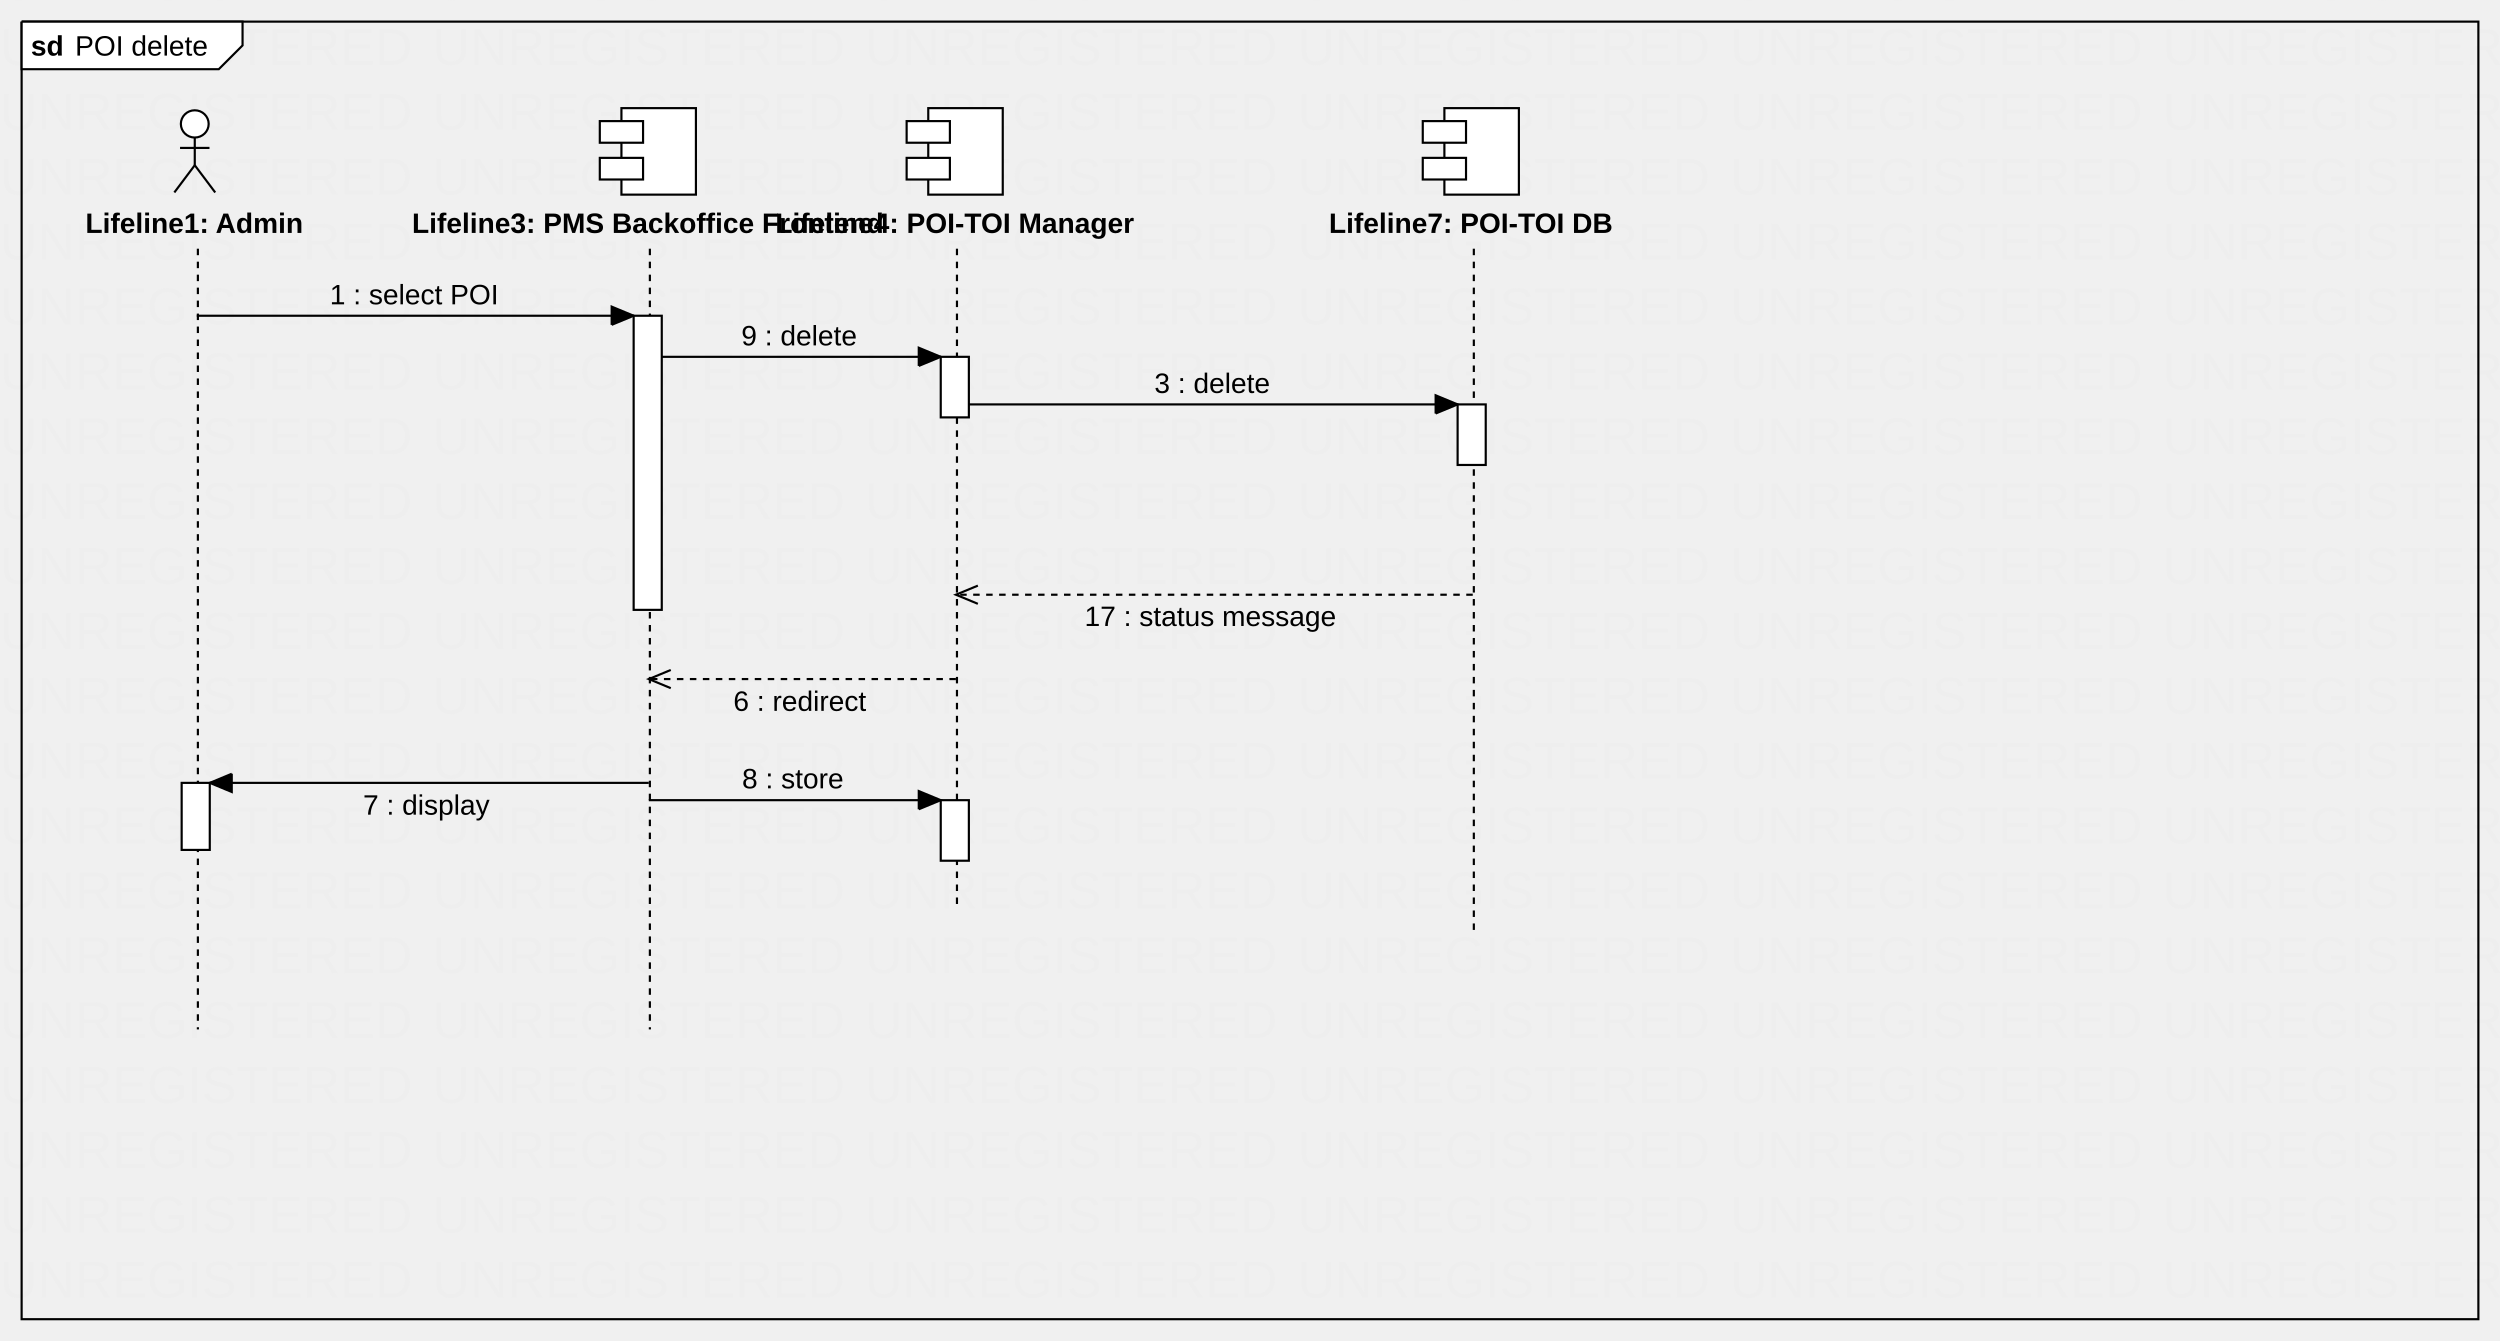
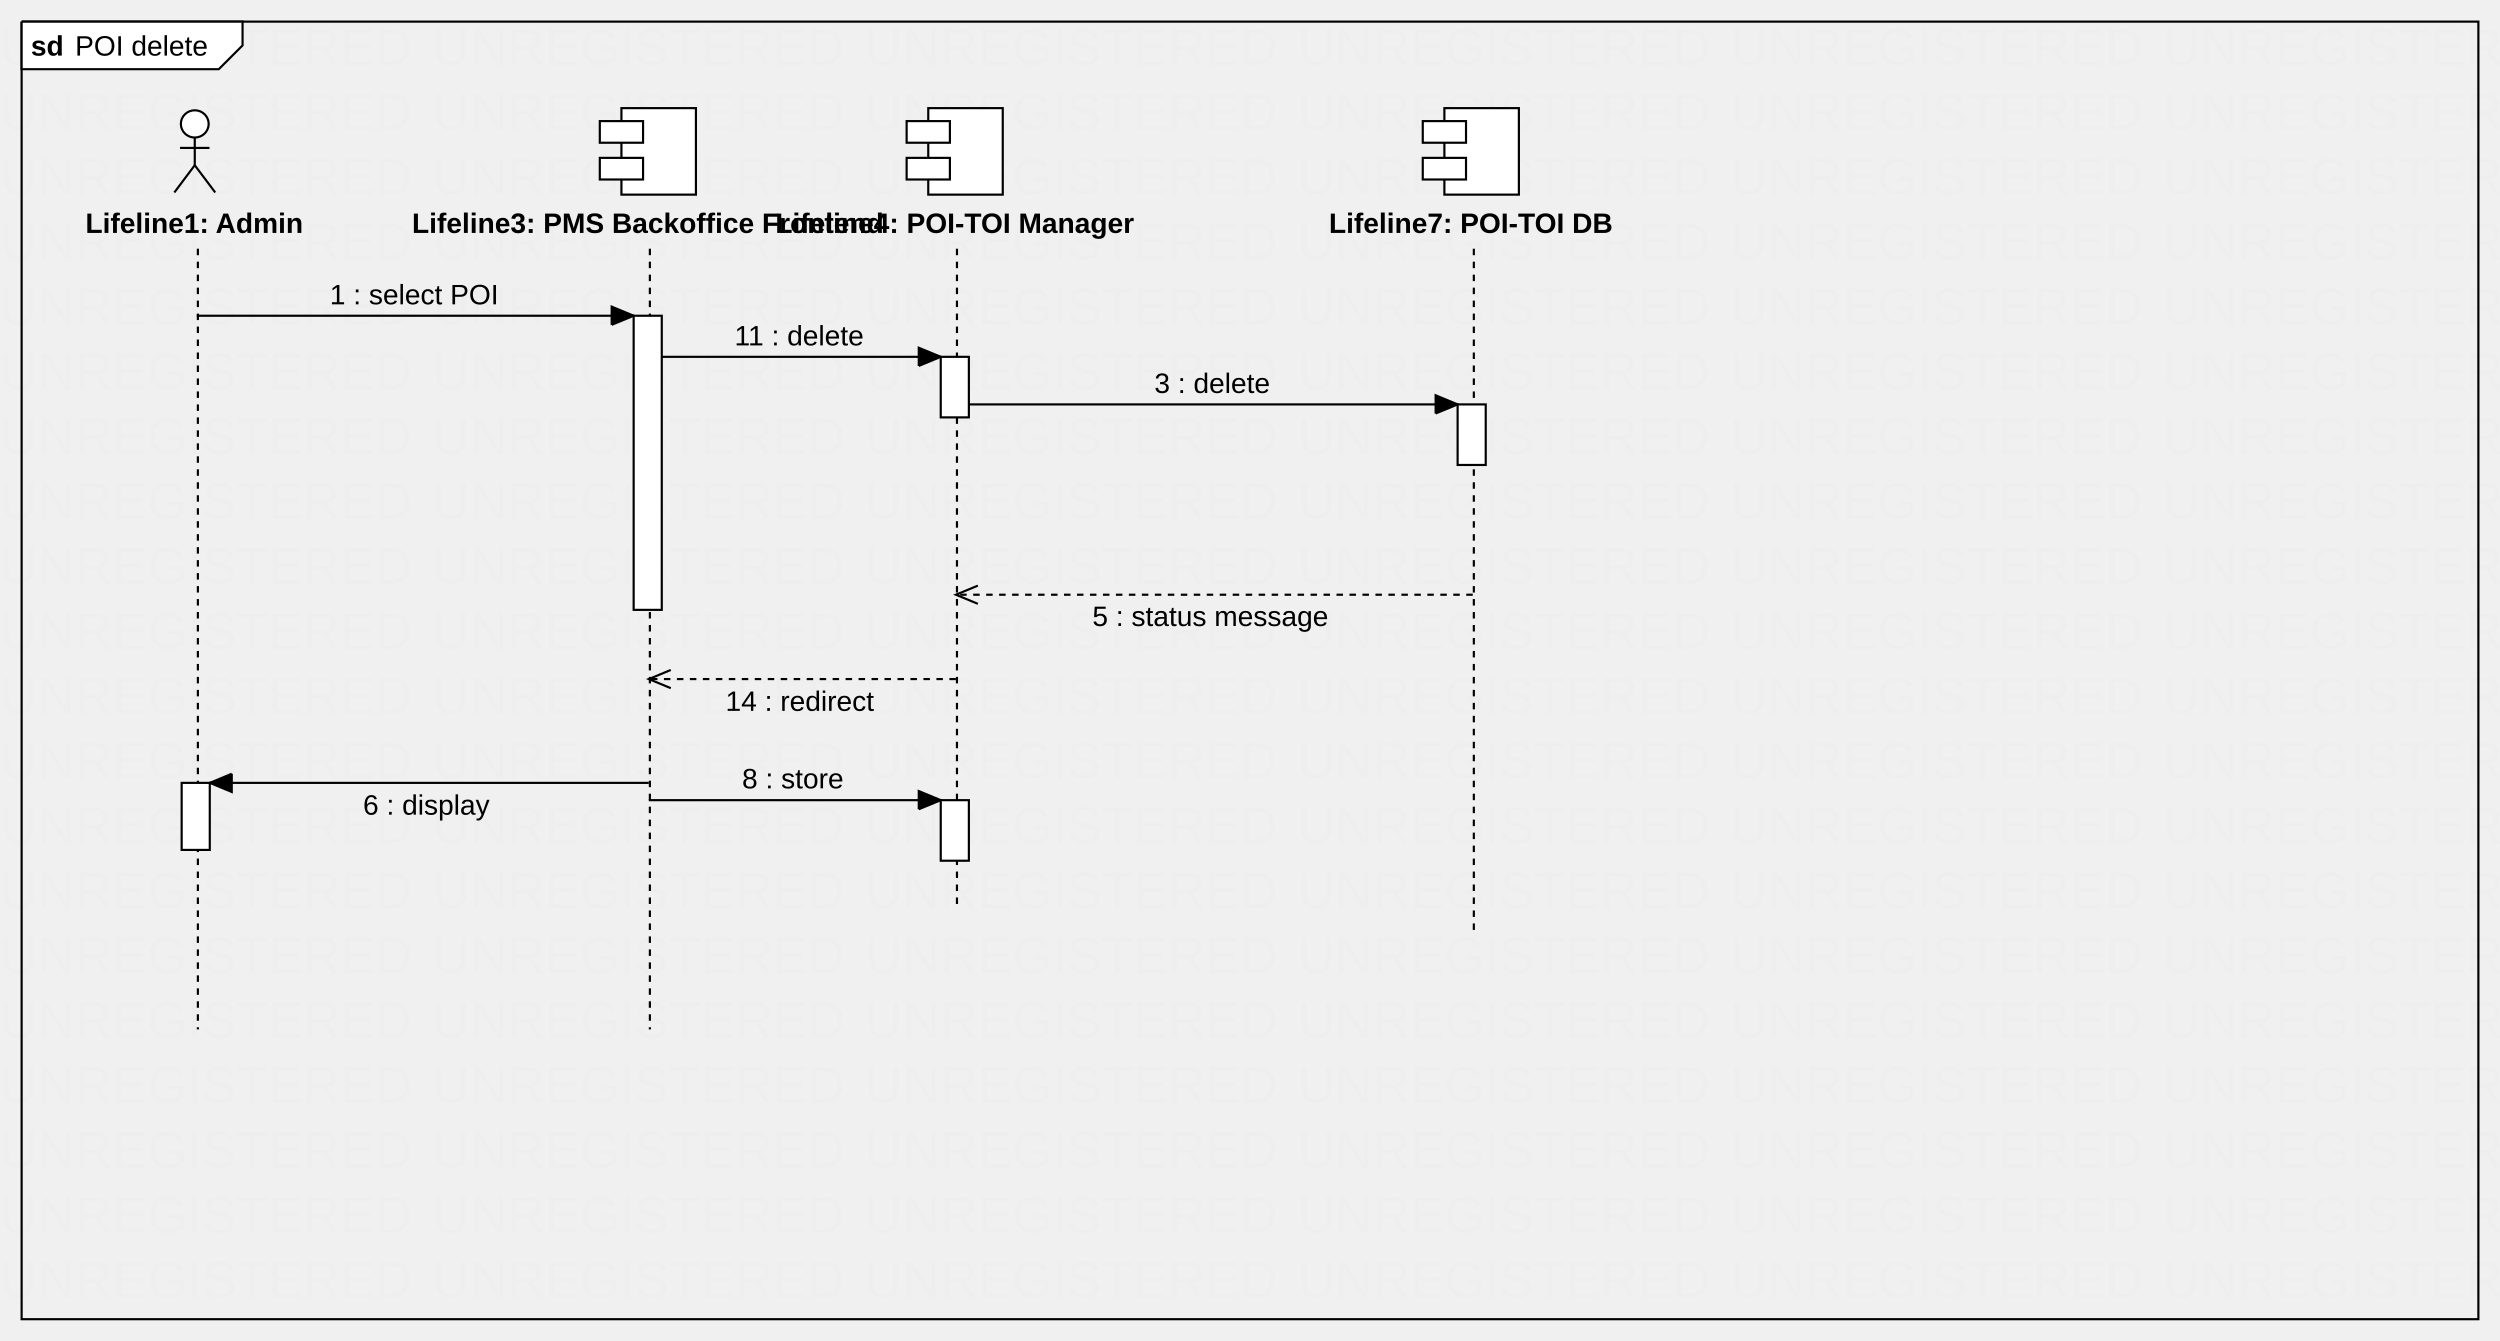
<svg xmlns="http://www.w3.org/2000/svg" version="1.1" width="1156" height="620">
  <defs />
  <g>
    <text fill="#eeeeee" stroke="none" font-family="Arial" font-size="24px" font-style="normal" font-weight="normal" text-decoration="none" x="0" y="0">UNREGISTERED</text>
    <text fill="#eeeeee" stroke="none" font-family="Arial" font-size="24px" font-style="normal" font-weight="normal" text-decoration="none" x="0" y="30">UNREGISTERED</text>
    <text fill="#eeeeee" stroke="none" font-family="Arial" font-size="24px" font-style="normal" font-weight="normal" text-decoration="none" x="0" y="60">UNREGISTERED</text>
    <text fill="#eeeeee" stroke="none" font-family="Arial" font-size="24px" font-style="normal" font-weight="normal" text-decoration="none" x="0" y="90">UNREGISTERED</text>
    <text fill="#eeeeee" stroke="none" font-family="Arial" font-size="24px" font-style="normal" font-weight="normal" text-decoration="none" x="0" y="120">UNREGISTERED</text>
    <text fill="#eeeeee" stroke="none" font-family="Arial" font-size="24px" font-style="normal" font-weight="normal" text-decoration="none" x="0" y="150">UNREGISTERED</text>
    <text fill="#eeeeee" stroke="none" font-family="Arial" font-size="24px" font-style="normal" font-weight="normal" text-decoration="none" x="0" y="180">UNREGISTERED</text>
    <text fill="#eeeeee" stroke="none" font-family="Arial" font-size="24px" font-style="normal" font-weight="normal" text-decoration="none" x="0" y="210">UNREGISTERED</text>
    <text fill="#eeeeee" stroke="none" font-family="Arial" font-size="24px" font-style="normal" font-weight="normal" text-decoration="none" x="0" y="240">UNREGISTERED</text>
    <text fill="#eeeeee" stroke="none" font-family="Arial" font-size="24px" font-style="normal" font-weight="normal" text-decoration="none" x="0" y="270">UNREGISTERED</text>
    <text fill="#eeeeee" stroke="none" font-family="Arial" font-size="24px" font-style="normal" font-weight="normal" text-decoration="none" x="0" y="300">UNREGISTERED</text>
    <text fill="#eeeeee" stroke="none" font-family="Arial" font-size="24px" font-style="normal" font-weight="normal" text-decoration="none" x="0" y="330">UNREGISTERED</text>
    <text fill="#eeeeee" stroke="none" font-family="Arial" font-size="24px" font-style="normal" font-weight="normal" text-decoration="none" x="0" y="360">UNREGISTERED</text>
    <text fill="#eeeeee" stroke="none" font-family="Arial" font-size="24px" font-style="normal" font-weight="normal" text-decoration="none" x="0" y="390">UNREGISTERED</text>
    <text fill="#eeeeee" stroke="none" font-family="Arial" font-size="24px" font-style="normal" font-weight="normal" text-decoration="none" x="0" y="420">UNREGISTERED</text>
    <text fill="#eeeeee" stroke="none" font-family="Arial" font-size="24px" font-style="normal" font-weight="normal" text-decoration="none" x="0" y="450">UNREGISTERED</text>
    <text fill="#eeeeee" stroke="none" font-family="Arial" font-size="24px" font-style="normal" font-weight="normal" text-decoration="none" x="0" y="480">UNREGISTERED</text>
    <text fill="#eeeeee" stroke="none" font-family="Arial" font-size="24px" font-style="normal" font-weight="normal" text-decoration="none" x="0" y="510">UNREGISTERED</text>
    <text fill="#eeeeee" stroke="none" font-family="Arial" font-size="24px" font-style="normal" font-weight="normal" text-decoration="none" x="0" y="540">UNREGISTERED</text>
    <text fill="#eeeeee" stroke="none" font-family="Arial" font-size="24px" font-style="normal" font-weight="normal" text-decoration="none" x="0" y="570">UNREGISTERED</text>
    <text fill="#eeeeee" stroke="none" font-family="Arial" font-size="24px" font-style="normal" font-weight="normal" text-decoration="none" x="0" y="600">UNREGISTERED</text>
    <text fill="#eeeeee" stroke="none" font-family="Arial" font-size="24px" font-style="normal" font-weight="normal" text-decoration="none" x="200" y="0">UNREGISTERED</text>
    <text fill="#eeeeee" stroke="none" font-family="Arial" font-size="24px" font-style="normal" font-weight="normal" text-decoration="none" x="200" y="30">UNREGISTERED</text>
    <text fill="#eeeeee" stroke="none" font-family="Arial" font-size="24px" font-style="normal" font-weight="normal" text-decoration="none" x="200" y="60">UNREGISTERED</text>
    <text fill="#eeeeee" stroke="none" font-family="Arial" font-size="24px" font-style="normal" font-weight="normal" text-decoration="none" x="200" y="90">UNREGISTERED</text>
    <text fill="#eeeeee" stroke="none" font-family="Arial" font-size="24px" font-style="normal" font-weight="normal" text-decoration="none" x="200" y="120">UNREGISTERED</text>
    <text fill="#eeeeee" stroke="none" font-family="Arial" font-size="24px" font-style="normal" font-weight="normal" text-decoration="none" x="200" y="150">UNREGISTERED</text>
    <text fill="#eeeeee" stroke="none" font-family="Arial" font-size="24px" font-style="normal" font-weight="normal" text-decoration="none" x="200" y="180">UNREGISTERED</text>
    <text fill="#eeeeee" stroke="none" font-family="Arial" font-size="24px" font-style="normal" font-weight="normal" text-decoration="none" x="200" y="210">UNREGISTERED</text>
    <text fill="#eeeeee" stroke="none" font-family="Arial" font-size="24px" font-style="normal" font-weight="normal" text-decoration="none" x="200" y="240">UNREGISTERED</text>
    <text fill="#eeeeee" stroke="none" font-family="Arial" font-size="24px" font-style="normal" font-weight="normal" text-decoration="none" x="200" y="270">UNREGISTERED</text>
    <text fill="#eeeeee" stroke="none" font-family="Arial" font-size="24px" font-style="normal" font-weight="normal" text-decoration="none" x="200" y="300">UNREGISTERED</text>
    <text fill="#eeeeee" stroke="none" font-family="Arial" font-size="24px" font-style="normal" font-weight="normal" text-decoration="none" x="200" y="330">UNREGISTERED</text>
    <text fill="#eeeeee" stroke="none" font-family="Arial" font-size="24px" font-style="normal" font-weight="normal" text-decoration="none" x="200" y="360">UNREGISTERED</text>
    <text fill="#eeeeee" stroke="none" font-family="Arial" font-size="24px" font-style="normal" font-weight="normal" text-decoration="none" x="200" y="390">UNREGISTERED</text>
    <text fill="#eeeeee" stroke="none" font-family="Arial" font-size="24px" font-style="normal" font-weight="normal" text-decoration="none" x="200" y="420">UNREGISTERED</text>
    <text fill="#eeeeee" stroke="none" font-family="Arial" font-size="24px" font-style="normal" font-weight="normal" text-decoration="none" x="200" y="450">UNREGISTERED</text>
    <text fill="#eeeeee" stroke="none" font-family="Arial" font-size="24px" font-style="normal" font-weight="normal" text-decoration="none" x="200" y="480">UNREGISTERED</text>
    <text fill="#eeeeee" stroke="none" font-family="Arial" font-size="24px" font-style="normal" font-weight="normal" text-decoration="none" x="200" y="510">UNREGISTERED</text>
    <text fill="#eeeeee" stroke="none" font-family="Arial" font-size="24px" font-style="normal" font-weight="normal" text-decoration="none" x="200" y="540">UNREGISTERED</text>
    <text fill="#eeeeee" stroke="none" font-family="Arial" font-size="24px" font-style="normal" font-weight="normal" text-decoration="none" x="200" y="570">UNREGISTERED</text>
    <text fill="#eeeeee" stroke="none" font-family="Arial" font-size="24px" font-style="normal" font-weight="normal" text-decoration="none" x="200" y="600">UNREGISTERED</text>
    <text fill="#eeeeee" stroke="none" font-family="Arial" font-size="24px" font-style="normal" font-weight="normal" text-decoration="none" x="400" y="0">UNREGISTERED</text>
    <text fill="#eeeeee" stroke="none" font-family="Arial" font-size="24px" font-style="normal" font-weight="normal" text-decoration="none" x="400" y="30">UNREGISTERED</text>
    <text fill="#eeeeee" stroke="none" font-family="Arial" font-size="24px" font-style="normal" font-weight="normal" text-decoration="none" x="400" y="60">UNREGISTERED</text>
    <text fill="#eeeeee" stroke="none" font-family="Arial" font-size="24px" font-style="normal" font-weight="normal" text-decoration="none" x="400" y="90">UNREGISTERED</text>
    <text fill="#eeeeee" stroke="none" font-family="Arial" font-size="24px" font-style="normal" font-weight="normal" text-decoration="none" x="400" y="120">UNREGISTERED</text>
    <text fill="#eeeeee" stroke="none" font-family="Arial" font-size="24px" font-style="normal" font-weight="normal" text-decoration="none" x="400" y="150">UNREGISTERED</text>
    <text fill="#eeeeee" stroke="none" font-family="Arial" font-size="24px" font-style="normal" font-weight="normal" text-decoration="none" x="400" y="180">UNREGISTERED</text>
    <text fill="#eeeeee" stroke="none" font-family="Arial" font-size="24px" font-style="normal" font-weight="normal" text-decoration="none" x="400" y="210">UNREGISTERED</text>
    <text fill="#eeeeee" stroke="none" font-family="Arial" font-size="24px" font-style="normal" font-weight="normal" text-decoration="none" x="400" y="240">UNREGISTERED</text>
    <text fill="#eeeeee" stroke="none" font-family="Arial" font-size="24px" font-style="normal" font-weight="normal" text-decoration="none" x="400" y="270">UNREGISTERED</text>
    <text fill="#eeeeee" stroke="none" font-family="Arial" font-size="24px" font-style="normal" font-weight="normal" text-decoration="none" x="400" y="300">UNREGISTERED</text>
    <text fill="#eeeeee" stroke="none" font-family="Arial" font-size="24px" font-style="normal" font-weight="normal" text-decoration="none" x="400" y="330">UNREGISTERED</text>
    <text fill="#eeeeee" stroke="none" font-family="Arial" font-size="24px" font-style="normal" font-weight="normal" text-decoration="none" x="400" y="360">UNREGISTERED</text>
    <text fill="#eeeeee" stroke="none" font-family="Arial" font-size="24px" font-style="normal" font-weight="normal" text-decoration="none" x="400" y="390">UNREGISTERED</text>
    <text fill="#eeeeee" stroke="none" font-family="Arial" font-size="24px" font-style="normal" font-weight="normal" text-decoration="none" x="400" y="420">UNREGISTERED</text>
    <text fill="#eeeeee" stroke="none" font-family="Arial" font-size="24px" font-style="normal" font-weight="normal" text-decoration="none" x="400" y="450">UNREGISTERED</text>
    <text fill="#eeeeee" stroke="none" font-family="Arial" font-size="24px" font-style="normal" font-weight="normal" text-decoration="none" x="400" y="480">UNREGISTERED</text>
    <text fill="#eeeeee" stroke="none" font-family="Arial" font-size="24px" font-style="normal" font-weight="normal" text-decoration="none" x="400" y="510">UNREGISTERED</text>
    <text fill="#eeeeee" stroke="none" font-family="Arial" font-size="24px" font-style="normal" font-weight="normal" text-decoration="none" x="400" y="540">UNREGISTERED</text>
    <text fill="#eeeeee" stroke="none" font-family="Arial" font-size="24px" font-style="normal" font-weight="normal" text-decoration="none" x="400" y="570">UNREGISTERED</text>
    <text fill="#eeeeee" stroke="none" font-family="Arial" font-size="24px" font-style="normal" font-weight="normal" text-decoration="none" x="400" y="600">UNREGISTERED</text>
    <text fill="#eeeeee" stroke="none" font-family="Arial" font-size="24px" font-style="normal" font-weight="normal" text-decoration="none" x="600" y="0">UNREGISTERED</text>
    <text fill="#eeeeee" stroke="none" font-family="Arial" font-size="24px" font-style="normal" font-weight="normal" text-decoration="none" x="600" y="30">UNREGISTERED</text>
    <text fill="#eeeeee" stroke="none" font-family="Arial" font-size="24px" font-style="normal" font-weight="normal" text-decoration="none" x="600" y="60">UNREGISTERED</text>
    <text fill="#eeeeee" stroke="none" font-family="Arial" font-size="24px" font-style="normal" font-weight="normal" text-decoration="none" x="600" y="90">UNREGISTERED</text>
    <text fill="#eeeeee" stroke="none" font-family="Arial" font-size="24px" font-style="normal" font-weight="normal" text-decoration="none" x="600" y="120">UNREGISTERED</text>
    <text fill="#eeeeee" stroke="none" font-family="Arial" font-size="24px" font-style="normal" font-weight="normal" text-decoration="none" x="600" y="150">UNREGISTERED</text>
    <text fill="#eeeeee" stroke="none" font-family="Arial" font-size="24px" font-style="normal" font-weight="normal" text-decoration="none" x="600" y="180">UNREGISTERED</text>
    <text fill="#eeeeee" stroke="none" font-family="Arial" font-size="24px" font-style="normal" font-weight="normal" text-decoration="none" x="600" y="210">UNREGISTERED</text>
    <text fill="#eeeeee" stroke="none" font-family="Arial" font-size="24px" font-style="normal" font-weight="normal" text-decoration="none" x="600" y="240">UNREGISTERED</text>
    <text fill="#eeeeee" stroke="none" font-family="Arial" font-size="24px" font-style="normal" font-weight="normal" text-decoration="none" x="600" y="270">UNREGISTERED</text>
    <text fill="#eeeeee" stroke="none" font-family="Arial" font-size="24px" font-style="normal" font-weight="normal" text-decoration="none" x="600" y="300">UNREGISTERED</text>
    <text fill="#eeeeee" stroke="none" font-family="Arial" font-size="24px" font-style="normal" font-weight="normal" text-decoration="none" x="600" y="330">UNREGISTERED</text>
    <text fill="#eeeeee" stroke="none" font-family="Arial" font-size="24px" font-style="normal" font-weight="normal" text-decoration="none" x="600" y="360">UNREGISTERED</text>
    <text fill="#eeeeee" stroke="none" font-family="Arial" font-size="24px" font-style="normal" font-weight="normal" text-decoration="none" x="600" y="390">UNREGISTERED</text>
    <text fill="#eeeeee" stroke="none" font-family="Arial" font-size="24px" font-style="normal" font-weight="normal" text-decoration="none" x="600" y="420">UNREGISTERED</text>
    <text fill="#eeeeee" stroke="none" font-family="Arial" font-size="24px" font-style="normal" font-weight="normal" text-decoration="none" x="600" y="450">UNREGISTERED</text>
    <text fill="#eeeeee" stroke="none" font-family="Arial" font-size="24px" font-style="normal" font-weight="normal" text-decoration="none" x="600" y="480">UNREGISTERED</text>
    <text fill="#eeeeee" stroke="none" font-family="Arial" font-size="24px" font-style="normal" font-weight="normal" text-decoration="none" x="600" y="510">UNREGISTERED</text>
    <text fill="#eeeeee" stroke="none" font-family="Arial" font-size="24px" font-style="normal" font-weight="normal" text-decoration="none" x="600" y="540">UNREGISTERED</text>
    <text fill="#eeeeee" stroke="none" font-family="Arial" font-size="24px" font-style="normal" font-weight="normal" text-decoration="none" x="600" y="570">UNREGISTERED</text>
    <text fill="#eeeeee" stroke="none" font-family="Arial" font-size="24px" font-style="normal" font-weight="normal" text-decoration="none" x="600" y="600">UNREGISTERED</text>
    <text fill="#eeeeee" stroke="none" font-family="Arial" font-size="24px" font-style="normal" font-weight="normal" text-decoration="none" x="800" y="0">UNREGISTERED</text>
    <text fill="#eeeeee" stroke="none" font-family="Arial" font-size="24px" font-style="normal" font-weight="normal" text-decoration="none" x="800" y="30">UNREGISTERED</text>
    <text fill="#eeeeee" stroke="none" font-family="Arial" font-size="24px" font-style="normal" font-weight="normal" text-decoration="none" x="800" y="60">UNREGISTERED</text>
    <text fill="#eeeeee" stroke="none" font-family="Arial" font-size="24px" font-style="normal" font-weight="normal" text-decoration="none" x="800" y="90">UNREGISTERED</text>
    <text fill="#eeeeee" stroke="none" font-family="Arial" font-size="24px" font-style="normal" font-weight="normal" text-decoration="none" x="800" y="120">UNREGISTERED</text>
    <text fill="#eeeeee" stroke="none" font-family="Arial" font-size="24px" font-style="normal" font-weight="normal" text-decoration="none" x="800" y="150">UNREGISTERED</text>
    <text fill="#eeeeee" stroke="none" font-family="Arial" font-size="24px" font-style="normal" font-weight="normal" text-decoration="none" x="800" y="180">UNREGISTERED</text>
    <text fill="#eeeeee" stroke="none" font-family="Arial" font-size="24px" font-style="normal" font-weight="normal" text-decoration="none" x="800" y="210">UNREGISTERED</text>
    <text fill="#eeeeee" stroke="none" font-family="Arial" font-size="24px" font-style="normal" font-weight="normal" text-decoration="none" x="800" y="240">UNREGISTERED</text>
    <text fill="#eeeeee" stroke="none" font-family="Arial" font-size="24px" font-style="normal" font-weight="normal" text-decoration="none" x="800" y="270">UNREGISTERED</text>
    <text fill="#eeeeee" stroke="none" font-family="Arial" font-size="24px" font-style="normal" font-weight="normal" text-decoration="none" x="800" y="300">UNREGISTERED</text>
    <text fill="#eeeeee" stroke="none" font-family="Arial" font-size="24px" font-style="normal" font-weight="normal" text-decoration="none" x="800" y="330">UNREGISTERED</text>
    <text fill="#eeeeee" stroke="none" font-family="Arial" font-size="24px" font-style="normal" font-weight="normal" text-decoration="none" x="800" y="360">UNREGISTERED</text>
    <text fill="#eeeeee" stroke="none" font-family="Arial" font-size="24px" font-style="normal" font-weight="normal" text-decoration="none" x="800" y="390">UNREGISTERED</text>
    <text fill="#eeeeee" stroke="none" font-family="Arial" font-size="24px" font-style="normal" font-weight="normal" text-decoration="none" x="800" y="420">UNREGISTERED</text>
    <text fill="#eeeeee" stroke="none" font-family="Arial" font-size="24px" font-style="normal" font-weight="normal" text-decoration="none" x="800" y="450">UNREGISTERED</text>
    <text fill="#eeeeee" stroke="none" font-family="Arial" font-size="24px" font-style="normal" font-weight="normal" text-decoration="none" x="800" y="480">UNREGISTERED</text>
    <text fill="#eeeeee" stroke="none" font-family="Arial" font-size="24px" font-style="normal" font-weight="normal" text-decoration="none" x="800" y="510">UNREGISTERED</text>
    <text fill="#eeeeee" stroke="none" font-family="Arial" font-size="24px" font-style="normal" font-weight="normal" text-decoration="none" x="800" y="540">UNREGISTERED</text>
    <text fill="#eeeeee" stroke="none" font-family="Arial" font-size="24px" font-style="normal" font-weight="normal" text-decoration="none" x="800" y="570">UNREGISTERED</text>
    <text fill="#eeeeee" stroke="none" font-family="Arial" font-size="24px" font-style="normal" font-weight="normal" text-decoration="none" x="800" y="600">UNREGISTERED</text>
    <text fill="#eeeeee" stroke="none" font-family="Arial" font-size="24px" font-style="normal" font-weight="normal" text-decoration="none" x="1000" y="0">UNREGISTERED</text>
    <text fill="#eeeeee" stroke="none" font-family="Arial" font-size="24px" font-style="normal" font-weight="normal" text-decoration="none" x="1000" y="30">UNREGISTERED</text>
    <text fill="#eeeeee" stroke="none" font-family="Arial" font-size="24px" font-style="normal" font-weight="normal" text-decoration="none" x="1000" y="60">UNREGISTERED</text>
    <text fill="#eeeeee" stroke="none" font-family="Arial" font-size="24px" font-style="normal" font-weight="normal" text-decoration="none" x="1000" y="90">UNREGISTERED</text>
    <text fill="#eeeeee" stroke="none" font-family="Arial" font-size="24px" font-style="normal" font-weight="normal" text-decoration="none" x="1000" y="120">UNREGISTERED</text>
    <text fill="#eeeeee" stroke="none" font-family="Arial" font-size="24px" font-style="normal" font-weight="normal" text-decoration="none" x="1000" y="150">UNREGISTERED</text>
    <text fill="#eeeeee" stroke="none" font-family="Arial" font-size="24px" font-style="normal" font-weight="normal" text-decoration="none" x="1000" y="180">UNREGISTERED</text>
    <text fill="#eeeeee" stroke="none" font-family="Arial" font-size="24px" font-style="normal" font-weight="normal" text-decoration="none" x="1000" y="210">UNREGISTERED</text>
    <text fill="#eeeeee" stroke="none" font-family="Arial" font-size="24px" font-style="normal" font-weight="normal" text-decoration="none" x="1000" y="240">UNREGISTERED</text>
    <text fill="#eeeeee" stroke="none" font-family="Arial" font-size="24px" font-style="normal" font-weight="normal" text-decoration="none" x="1000" y="270">UNREGISTERED</text>
    <text fill="#eeeeee" stroke="none" font-family="Arial" font-size="24px" font-style="normal" font-weight="normal" text-decoration="none" x="1000" y="300">UNREGISTERED</text>
    <text fill="#eeeeee" stroke="none" font-family="Arial" font-size="24px" font-style="normal" font-weight="normal" text-decoration="none" x="1000" y="330">UNREGISTERED</text>
    <text fill="#eeeeee" stroke="none" font-family="Arial" font-size="24px" font-style="normal" font-weight="normal" text-decoration="none" x="1000" y="360">UNREGISTERED</text>
    <text fill="#eeeeee" stroke="none" font-family="Arial" font-size="24px" font-style="normal" font-weight="normal" text-decoration="none" x="1000" y="390">UNREGISTERED</text>
    <text fill="#eeeeee" stroke="none" font-family="Arial" font-size="24px" font-style="normal" font-weight="normal" text-decoration="none" x="1000" y="420">UNREGISTERED</text>
    <text fill="#eeeeee" stroke="none" font-family="Arial" font-size="24px" font-style="normal" font-weight="normal" text-decoration="none" x="1000" y="450">UNREGISTERED</text>
    <text fill="#eeeeee" stroke="none" font-family="Arial" font-size="24px" font-style="normal" font-weight="normal" text-decoration="none" x="1000" y="480">UNREGISTERED</text>
    <text fill="#eeeeee" stroke="none" font-family="Arial" font-size="24px" font-style="normal" font-weight="normal" text-decoration="none" x="1000" y="510">UNREGISTERED</text>
    <text fill="#eeeeee" stroke="none" font-family="Arial" font-size="24px" font-style="normal" font-weight="normal" text-decoration="none" x="1000" y="540">UNREGISTERED</text>
    <text fill="#eeeeee" stroke="none" font-family="Arial" font-size="24px" font-style="normal" font-weight="normal" text-decoration="none" x="1000" y="570">UNREGISTERED</text>
    <text fill="#eeeeee" stroke="none" font-family="Arial" font-size="24px" font-style="normal" font-weight="normal" text-decoration="none" x="1000" y="600">UNREGISTERED</text>
    <g transform="translate(2,10) scale(1,1)">
      <path fill="none" stroke="#000000" d="M 8 0 L 1144 0 L 1144 600 L 8 600 L 8 0" stroke-miterlimit="10" />
    </g>
    <g transform="translate(2,10) scale(1,1)">
      <path fill="#ffffff" stroke="none" d="M 8 0 L 8 22 L 99.156 22 L 110.156 11 L 110.156 0 L 8 0" />
    </g>
    <g transform="translate(2,10) scale(1,1)">
      <path fill="none" stroke="#000000" d="M 8 0 L 8 22 L 99.156 22 L 110.156 11 L 110.156 0 L 8 0 L 8 0" stroke-miterlimit="10" />
    </g>
    <g transform="translate(2,10) scale(1,1)">
      <g>
        <path fill="none" stroke="none" />
        <text fill="#000000" stroke="none" font-family="Arial" font-size="13px" font-style="normal" font-weight="normal" text-decoration="none" x="32.73" y="15.71">POI delete</text>
      </g>
    </g>
    <g transform="translate(2,10) scale(1,1)">
      <g>
        <path fill="none" stroke="none" />
        <text fill="#000000" stroke="none" font-family="Arial" font-size="13px" font-style="normal" font-weight="bold" text-decoration="none" x="12.28" y="15.71">sd</text>
      </g>
    </g>
    <g transform="translate(2,10) scale(1,1)">
      <path fill="#ffffff" stroke="none" d="M 81.63 47.3 C 81.63 43.821 84.508 41 88.059 41 C 91.61 41 94.488 43.821 94.488 47.3 C 94.488 50.779 91.61 53.6 88.059 53.6 C 84.508 53.6 81.63 50.779 81.63 47.3 Z" />
    </g>
    <g transform="translate(2,10) scale(1,1)">
      <path fill="none" stroke="#000000" d="M 81.63 47.3 C 81.63 43.821 84.508 41 88.059 41 C 91.61 41 94.488 43.821 94.488 47.3 C 94.488 50.779 91.61 53.6 88.059 53.6 C 84.508 53.6 81.63 50.779 81.63 47.3 Z" stroke-miterlimit="10" />
    </g>
    <g transform="translate(2,10) scale(1,1)">
      <path fill="none" stroke="#000000" d="M 88.059 53.6 L 88.059 66.4" stroke-miterlimit="10" />
    </g>
    <g transform="translate(2,10) scale(1,1)">
      <path fill="none" stroke="#000000" d="M 81.252 58.4 L 94.866 58.4" stroke-miterlimit="10" />
    </g>
    <g transform="translate(2,10) scale(1,1)">
      <path fill="none" stroke="#000000" d="M 88.059 66.4 L 78.605 79" stroke-miterlimit="10" />
    </g>
    <g transform="translate(2,10) scale(1,1)">
      <path fill="none" stroke="#000000" d="M 88.059 66.4 L 97.514 79" stroke-miterlimit="10" />
    </g>
    <g transform="translate(2,10) scale(1,1)">
      <g>
        <path fill="none" stroke="none" />
        <text fill="#000000" stroke="none" font-family="Arial" font-size="13px" font-style="normal" font-weight="bold" text-decoration="none" x="37.5" y="97.71">Lifeline1: Admin</text>
      </g>
    </g>
    <g transform="translate(2,10) scale(1,1)">
      <path fill="none" stroke="#000000" d="M 89.5 105 L 89.5 466" stroke-miterlimit="10" stroke-dasharray="3" />
    </g>
    <g transform="translate(2,10) scale(1,1)">
      <rect fill="#ffffff" stroke="none" x="285.35" y="40" width="34.444" height="40" />
    </g>
    <g transform="translate(2,10) scale(1,1)">
      <path fill="none" stroke="#000000" d="M 285.35 40 L 319.794 40 L 319.794 80 L 285.35 80 L 285.35 40 Z Z" stroke-miterlimit="10" />
    </g>
    <g transform="translate(2,10) scale(1,1)">
      <rect fill="#ffffff" stroke="none" x="275.35" y="46" width="20" height="10" />
    </g>
    <g transform="translate(2,10) scale(1,1)">
      <path fill="none" stroke="#000000" d="M 275.35 46 L 295.35 46 L 295.35 56 L 275.35 56 L 275.35 46 Z Z" stroke-miterlimit="10" />
    </g>
    <g transform="translate(2,10) scale(1,1)">
      <rect fill="#ffffff" stroke="none" x="275.35" y="63" width="20" height="10" />
    </g>
    <g transform="translate(2,10) scale(1,1)">
      <path fill="none" stroke="#000000" d="M 275.35 63 L 295.35 63 L 295.35 73 L 275.35 73 L 275.35 63 Z Z" stroke-miterlimit="10" />
    </g>
    <g transform="translate(2,10) scale(1,1)">
      <g>
        <path fill="none" stroke="none" />
        <text fill="#000000" stroke="none" font-family="Arial" font-size="13px" font-style="normal" font-weight="bold" text-decoration="none" x="188.5" y="97.71">Lifeline3: PMS Backoffice Frontend</text>
      </g>
    </g>
    <g transform="translate(2,10) scale(1,1)">
      <path fill="none" stroke="#000000" d="M 298.5 105 L 298.5 466" stroke-miterlimit="10" stroke-dasharray="3" />
    </g>
    <g transform="translate(2,10) scale(1,1)">
      <rect fill="#ffffff" stroke="none" x="427.229" y="40" width="34.444" height="40" />
    </g>
    <g transform="translate(2,10) scale(1,1)">
      <path fill="none" stroke="#000000" d="M 427.229 40 L 461.673 40 L 461.673 80 L 427.229 80 L 427.229 40 Z Z" stroke-miterlimit="10" />
    </g>
    <g transform="translate(2,10) scale(1,1)">
      <rect fill="#ffffff" stroke="none" x="417.229" y="46" width="20" height="10" />
    </g>
    <g transform="translate(2,10) scale(1,1)">
      <path fill="none" stroke="#000000" d="M 417.229 46 L 437.229 46 L 437.229 56 L 417.229 56 L 417.229 46 Z Z" stroke-miterlimit="10" />
    </g>
    <g transform="translate(2,10) scale(1,1)">
      <rect fill="#ffffff" stroke="none" x="417.229" y="63" width="20" height="10" />
    </g>
    <g transform="translate(2,10) scale(1,1)">
      <path fill="none" stroke="#000000" d="M 417.229 63 L 437.229 63 L 437.229 73 L 417.229 73 L 417.229 63 Z Z" stroke-miterlimit="10" />
    </g>
    <g transform="translate(2,10) scale(1,1)">
      <g>
        <path fill="none" stroke="none" />
        <text fill="#000000" stroke="none" font-family="Arial" font-size="13px" font-style="normal" font-weight="bold" text-decoration="none" x="356.5" y="97.71">Lifeline4: POI-TOI Manager</text>
      </g>
    </g>
    <g transform="translate(2,10) scale(1,1)">
      <path fill="none" stroke="#000000" d="M 440.5 105 L 440.5 410" stroke-miterlimit="10" stroke-dasharray="3" />
    </g>
    <g transform="translate(2,10) scale(1,1)">
      <rect fill="#ffffff" stroke="none" x="665.887" y="40" width="34.444" height="40" />
    </g>
    <g transform="translate(2,10) scale(1,1)">
      <path fill="none" stroke="#000000" d="M 665.887 40 L 700.332 40 L 700.332 80 L 665.887 80 L 665.887 40 Z Z" stroke-miterlimit="10" />
    </g>
    <g transform="translate(2,10) scale(1,1)">
      <rect fill="#ffffff" stroke="none" x="655.887" y="46" width="20" height="10" />
    </g>
    <g transform="translate(2,10) scale(1,1)">
      <path fill="none" stroke="#000000" d="M 655.887 46 L 675.887 46 L 675.887 56 L 655.887 56 L 655.887 46 Z Z" stroke-miterlimit="10" />
    </g>
    <g transform="translate(2,10) scale(1,1)">
      <rect fill="#ffffff" stroke="none" x="655.887" y="63" width="20" height="10" />
    </g>
    <g transform="translate(2,10) scale(1,1)">
      <path fill="none" stroke="#000000" d="M 655.887 63 L 675.887 63 L 675.887 73 L 655.887 73 L 655.887 63 Z Z" stroke-miterlimit="10" />
    </g>
    <g transform="translate(2,10) scale(1,1)">
      <g>
        <path fill="none" stroke="none" />
        <text fill="#000000" stroke="none" font-family="Arial" font-size="13px" font-style="normal" font-weight="bold" text-decoration="none" x="612.5" y="97.71">Lifeline7: POI-TOI DB</text>
      </g>
    </g>
    <g transform="translate(2,10) scale(1,1)">
      <path fill="none" stroke="#000000" d="M 679.5 105 L 679.5 422" stroke-miterlimit="10" stroke-dasharray="3" />
    </g>
    <g transform="translate(2,10) scale(1,1)">
      <path fill="none" stroke="#000000" d="M 89 136 L 291 136" stroke-miterlimit="10" />
    </g>
    <g transform="translate(2,10) scale(1,1)">
      <path fill="#000000" stroke="none" d="M 280.837 140.21 L 291 136 L 280.837 131.79" />
    </g>
    <g transform="translate(2,10) scale(1,1)">
      <path fill="none" stroke="#000000" d="M 280.837 140.21 L 291 136 L 280.837 131.79 L 280.837 140.21" stroke-miterlimit="10" />
    </g>
    <g transform="translate(2,10) scale(1,1)">
      <g>
        <path fill="none" stroke="none" />
        <text fill="#000000" stroke="none" font-family="Arial" font-size="13px" font-style="normal" font-weight="normal" text-decoration="none" x="150.506" y="130.71">1 : select POI</text>
      </g>
    </g>
    <g transform="translate(2,10) scale(1,1)">
      <rect fill="#ffffff" stroke="none" x="291" y="136" width="13" height="136" />
    </g>
    <g transform="translate(2,10) scale(1,1)">
      <path fill="none" stroke="#000000" d="M 291 136 L 304 136 L 304 272 L 291 272 L 291 136 Z Z" stroke-miterlimit="10" />
    </g>
    <g transform="translate(2,10) scale(1,1)">
+       <path fill="none" stroke="#000000" d="M 304 155 L 433 155" stroke-miterlimit="10" />
+     </g>
+     <g transform="translate(2,10) scale(1,1)">
+       <path fill="#000000" stroke="none" d="M 422.837 159.21 L 433 155 L 422.837 150.79" />
+     </g>
+     <g transform="translate(2,10) scale(1,1)">
+       <path fill="none" stroke="#000000" d="M 422.837 159.21 L 433 155 L 422.837 150.79 L 422.837 159.21" stroke-miterlimit="10" />
+     </g>
+     <g transform="translate(2,10) scale(1,1)">
+       <g>
+         <path fill="none" stroke="none" />
+         <text fill="#000000" stroke="none" font-family="Arial" font-size="13px" font-style="normal" font-weight="normal" text-decoration="none" x="337.647" y="149.71">11 : delete</text>
+       </g>
+     </g>
+     <g transform="translate(2,10) scale(1,1)">
+       <rect fill="#ffffff" stroke="none" x="433" y="155" width="13" height="28" />
+     </g>
+     <g transform="translate(2,10) scale(1,1)">
+       <path fill="none" stroke="#000000" d="M 433 155 L 446 155 L 446 183 L 433 183 L 433 155 Z Z" stroke-miterlimit="10" />
+     </g>
+     <g transform="translate(2,10) scale(1,1)">
+       <path fill="none" stroke="#000000" d="M 440 304 L 298 304" stroke-miterlimit="10" stroke-dasharray="3" />
+     </g>
+     <g transform="translate(2,10) scale(1,1)">
+       <path fill="none" stroke="#000000" d="M 308.163 299.79 L 298 304 L 308.163 308.21" stroke-miterlimit="10" />
+     </g>
+     <g transform="translate(2,10) scale(1,1)">
+       <g>
+         <path fill="none" stroke="none" />
+         <text fill="#000000" stroke="none" font-family="Arial" font-size="13px" font-style="normal" font-weight="normal" text-decoration="none" x="333.5" y="318.71">14 : redirect</text>
+       </g>
+     </g>
+     <g transform="translate(2,10) scale(1,1)">
      <path fill="none" stroke="#000000" d="M 679 265 L 440 265" stroke-miterlimit="10" stroke-dasharray="3" />
    </g>
    <g transform="translate(2,10) scale(1,1)">
      <path fill="none" stroke="#000000" d="M 450.163 260.79 L 440 265 L 450.163 269.21" stroke-miterlimit="10" />
    </g>
    <g transform="translate(2,10) scale(1,1)">
      <g>
        <path fill="none" stroke="none" />
-         <text fill="#000000" stroke="none" font-family="Arial" font-size="13px" font-style="normal" font-weight="normal" text-decoration="none" x="499.5" y="279.472">17 : status message</text>
-       </g>
-     </g>
-     <g transform="translate(2,10) scale(1,1)">
-       <path fill="none" stroke="#000000" d="M 440 304 L 298 304" stroke-miterlimit="10" stroke-dasharray="3" />
-     </g>
-     <g transform="translate(2,10) scale(1,1)">
-       <path fill="none" stroke="#000000" d="M 308.163 299.79 L 298 304 L 308.163 308.21" stroke-miterlimit="10" />
-     </g>
-     <g transform="translate(2,10) scale(1,1)">
-       <g>
-         <path fill="none" stroke="none" />
-         <text fill="#000000" stroke="none" font-family="Arial" font-size="13px" font-style="normal" font-weight="normal" text-decoration="none" x="337.115" y="318.71">6 : redirect</text>
-       </g>
+         <text fill="#000000" stroke="none" font-family="Arial" font-size="13px" font-style="normal" font-weight="normal" text-decoration="none" x="503.115" y="279.472">5 : status message</text>
+       </g>
+     </g>
+     <g transform="translate(2,10) scale(1,1)">
+       <path fill="none" stroke="#000000" d="M 446 177 L 672 177" stroke-miterlimit="10" />
+     </g>
+     <g transform="translate(2,10) scale(1,1)">
+       <path fill="#000000" stroke="none" d="M 661.837 181.21 L 672 177 L 661.837 172.79" />
+     </g>
+     <g transform="translate(2,10) scale(1,1)">
+       <path fill="none" stroke="#000000" d="M 661.837 181.21 L 672 177 L 661.837 172.79 L 661.837 181.21" stroke-miterlimit="10" />
+     </g>
+     <g transform="translate(2,10) scale(1,1)">
+       <g>
+         <path fill="none" stroke="none" />
+         <text fill="#000000" stroke="none" font-family="Arial" font-size="13px" font-style="normal" font-weight="normal" text-decoration="none" x="531.78" y="171.71">3 : delete</text>
+       </g>
+     </g>
+     <g transform="translate(2,10) scale(1,1)">
+       <rect fill="#ffffff" stroke="none" x="672" y="177" width="13" height="28" />
+     </g>
+     <g transform="translate(2,10) scale(1,1)">
+       <path fill="none" stroke="#000000" d="M 672 177 L 685 177 L 685 205 L 672 205 L 672 177 Z Z" stroke-miterlimit="10" />
    </g>
    <g transform="translate(2,10) scale(1,1)">
      <path fill="none" stroke="#000000" d="M 298 352 L 95 352" stroke-miterlimit="10" />
    </g>
    <g transform="translate(2,10) scale(1,1)">
      <path fill="#000000" stroke="none" d="M 105.163 347.79 L 95 352 L 105.163 356.21" />
    </g>
    <g transform="translate(2,10) scale(1,1)">
      <path fill="none" stroke="#000000" d="M 105.163 347.79 L 95 352 L 105.163 356.21 L 105.163 347.79" stroke-miterlimit="10" />
    </g>
    <g transform="translate(2,10) scale(1,1)">
      <g>
        <path fill="none" stroke="none" />
-         <text fill="#000000" stroke="none" font-family="Arial" font-size="13px" font-style="normal" font-weight="normal" text-decoration="none" x="165.871" y="366.71">7 : display</text>
+         <text fill="#000000" stroke="none" font-family="Arial" font-size="13px" font-style="normal" font-weight="normal" text-decoration="none" x="165.871" y="366.71">6 : display</text>
      </g>
    </g>
    <g transform="translate(2,10) scale(1,1)">
      <rect fill="#ffffff" stroke="none" x="82" y="352" width="13" height="31" />
    </g>
    <g transform="translate(2,10) scale(1,1)">
      <path fill="none" stroke="#000000" d="M 82 352 L 95 352 L 95 383 L 82 383 L 82 352 Z Z" stroke-miterlimit="10" />
    </g>
    <g transform="translate(2,10) scale(1,1)">
      <path fill="none" stroke="#000000" d="M 298 360 L 433 360" stroke-miterlimit="10" />
    </g>
    <g transform="translate(2,10) scale(1,1)">
      <path fill="#000000" stroke="none" d="M 422.837 364.21 L 433 360 L 422.837 355.79" />
    </g>
    <g transform="translate(2,10) scale(1,1)">
      <path fill="none" stroke="#000000" d="M 422.837 364.21 L 433 360 L 422.837 355.79 L 422.837 364.21" stroke-miterlimit="10" />
    </g>
    <g transform="translate(2,10) scale(1,1)">
      <g>
        <path fill="none" stroke="none" />
        <text fill="#000000" stroke="none" font-family="Arial" font-size="13px" font-style="normal" font-weight="normal" text-decoration="none" x="341.115" y="354.539">8 : store</text>
      </g>
    </g>
    <g transform="translate(2,10) scale(1,1)">
      <rect fill="#ffffff" stroke="none" x="433" y="360" width="13" height="28" />
    </g>
    <g transform="translate(2,10) scale(1,1)">
      <path fill="none" stroke="#000000" d="M 433 360 L 446 360 L 446 388 L 433 388 L 433 360 Z Z" stroke-miterlimit="10" />
-     </g>
-     <g transform="translate(2,10) scale(1,1)">
-       <path fill="none" stroke="#000000" d="M 446 177 L 672 177" stroke-miterlimit="10" />
-     </g>
-     <g transform="translate(2,10) scale(1,1)">
-       <path fill="#000000" stroke="none" d="M 661.837 181.21 L 672 177 L 661.837 172.79" />
-     </g>
-     <g transform="translate(2,10) scale(1,1)">
-       <path fill="none" stroke="#000000" d="M 661.837 181.21 L 672 177 L 661.837 172.79 L 661.837 181.21" stroke-miterlimit="10" />
-     </g>
-     <g transform="translate(2,10) scale(1,1)">
-       <g>
-         <path fill="none" stroke="none" />
-         <text fill="#000000" stroke="none" font-family="Arial" font-size="13px" font-style="normal" font-weight="normal" text-decoration="none" x="531.78" y="171.71">3 : delete</text>
-       </g>
-     </g>
-     <g transform="translate(2,10) scale(1,1)">
-       <rect fill="#ffffff" stroke="none" x="672" y="177" width="13" height="28" />
-     </g>
-     <g transform="translate(2,10) scale(1,1)">
-       <path fill="none" stroke="#000000" d="M 672 177 L 685 177 L 685 205 L 672 205 L 672 177 Z Z" stroke-miterlimit="10" />
-     </g>
-     <g transform="translate(2,10) scale(1,1)">
-       <path fill="none" stroke="#000000" d="M 304 155 L 433 155" stroke-miterlimit="10" />
-     </g>
-     <g transform="translate(2,10) scale(1,1)">
-       <path fill="#000000" stroke="none" d="M 422.837 159.21 L 433 155 L 422.837 150.79" />
-     </g>
-     <g transform="translate(2,10) scale(1,1)">
-       <path fill="none" stroke="#000000" d="M 422.837 159.21 L 433 155 L 422.837 150.79 L 422.837 159.21" stroke-miterlimit="10" />
-     </g>
-     <g transform="translate(2,10) scale(1,1)">
-       <g>
-         <path fill="none" stroke="none" />
-         <text fill="#000000" stroke="none" font-family="Arial" font-size="13px" font-style="normal" font-weight="normal" text-decoration="none" x="340.78" y="149.71">9 : delete</text>
-       </g>
-     </g>
-     <g transform="translate(2,10) scale(1,1)">
-       <rect fill="#ffffff" stroke="none" x="433" y="155" width="13" height="28" />
-     </g>
-     <g transform="translate(2,10) scale(1,1)">
-       <path fill="none" stroke="#000000" d="M 433 155 L 446 155 L 446 183 L 433 183 L 433 155 Z Z" stroke-miterlimit="10" />
    </g>
  </g>
</svg>
